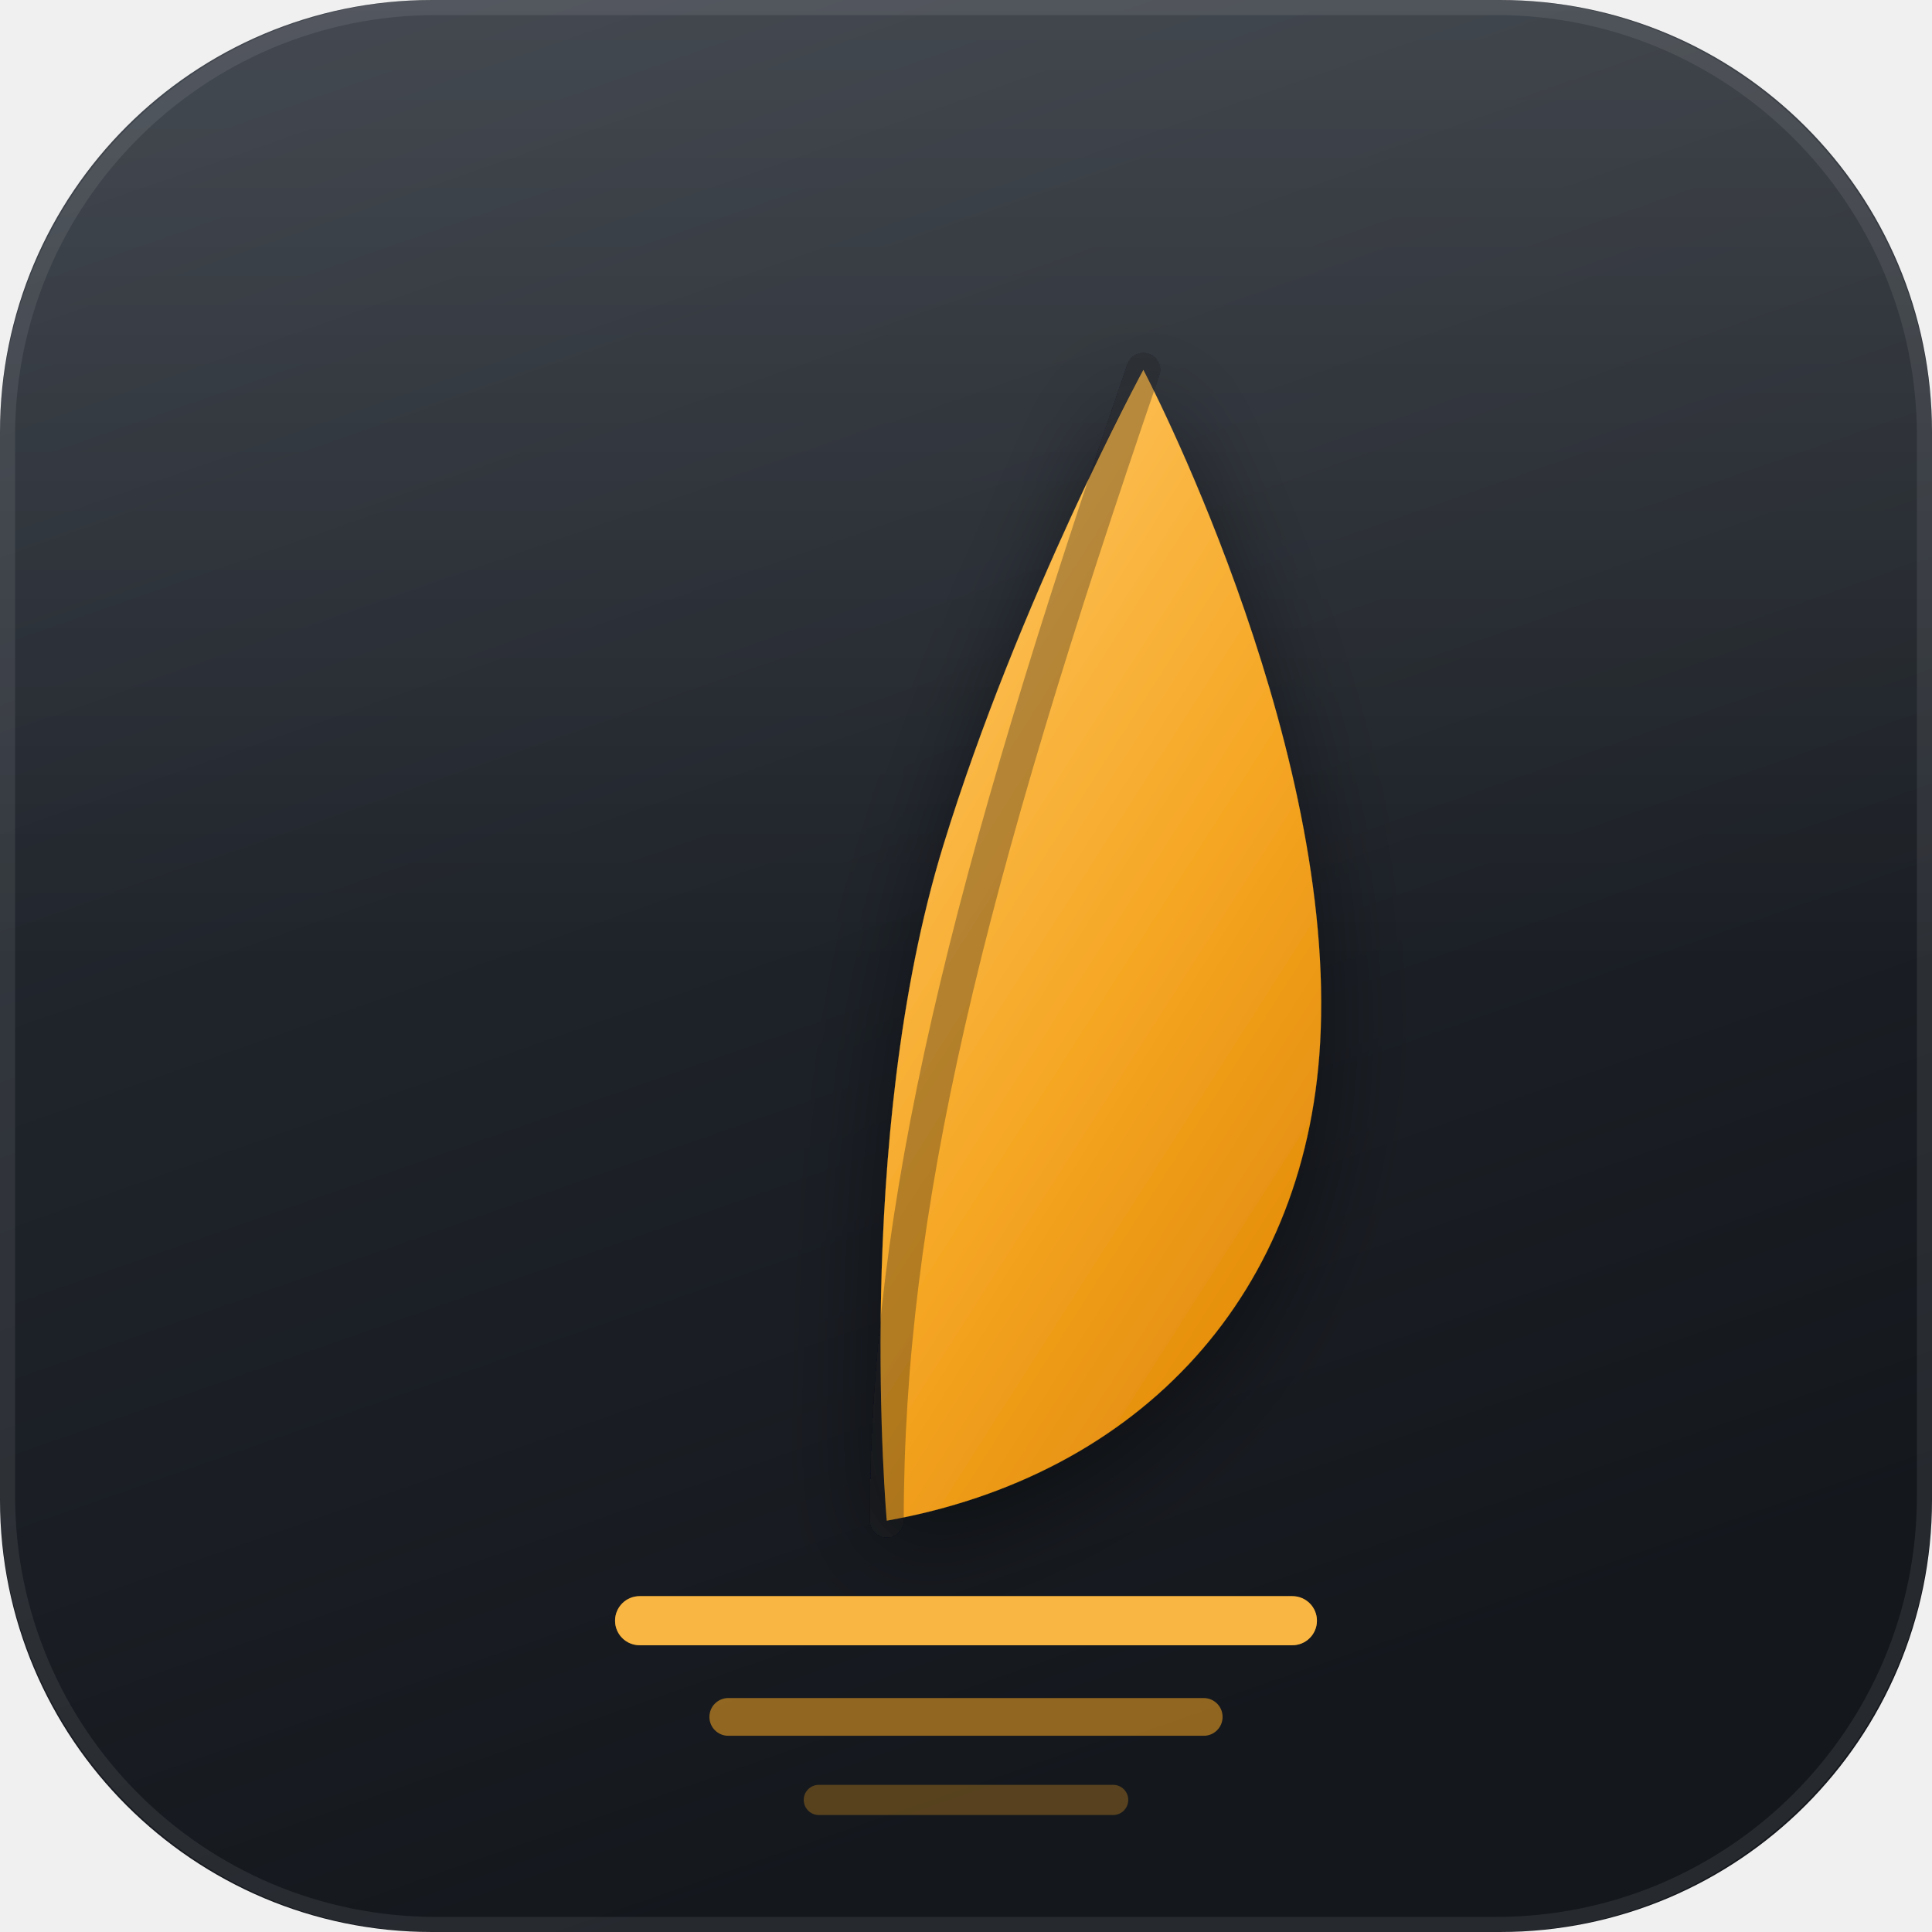
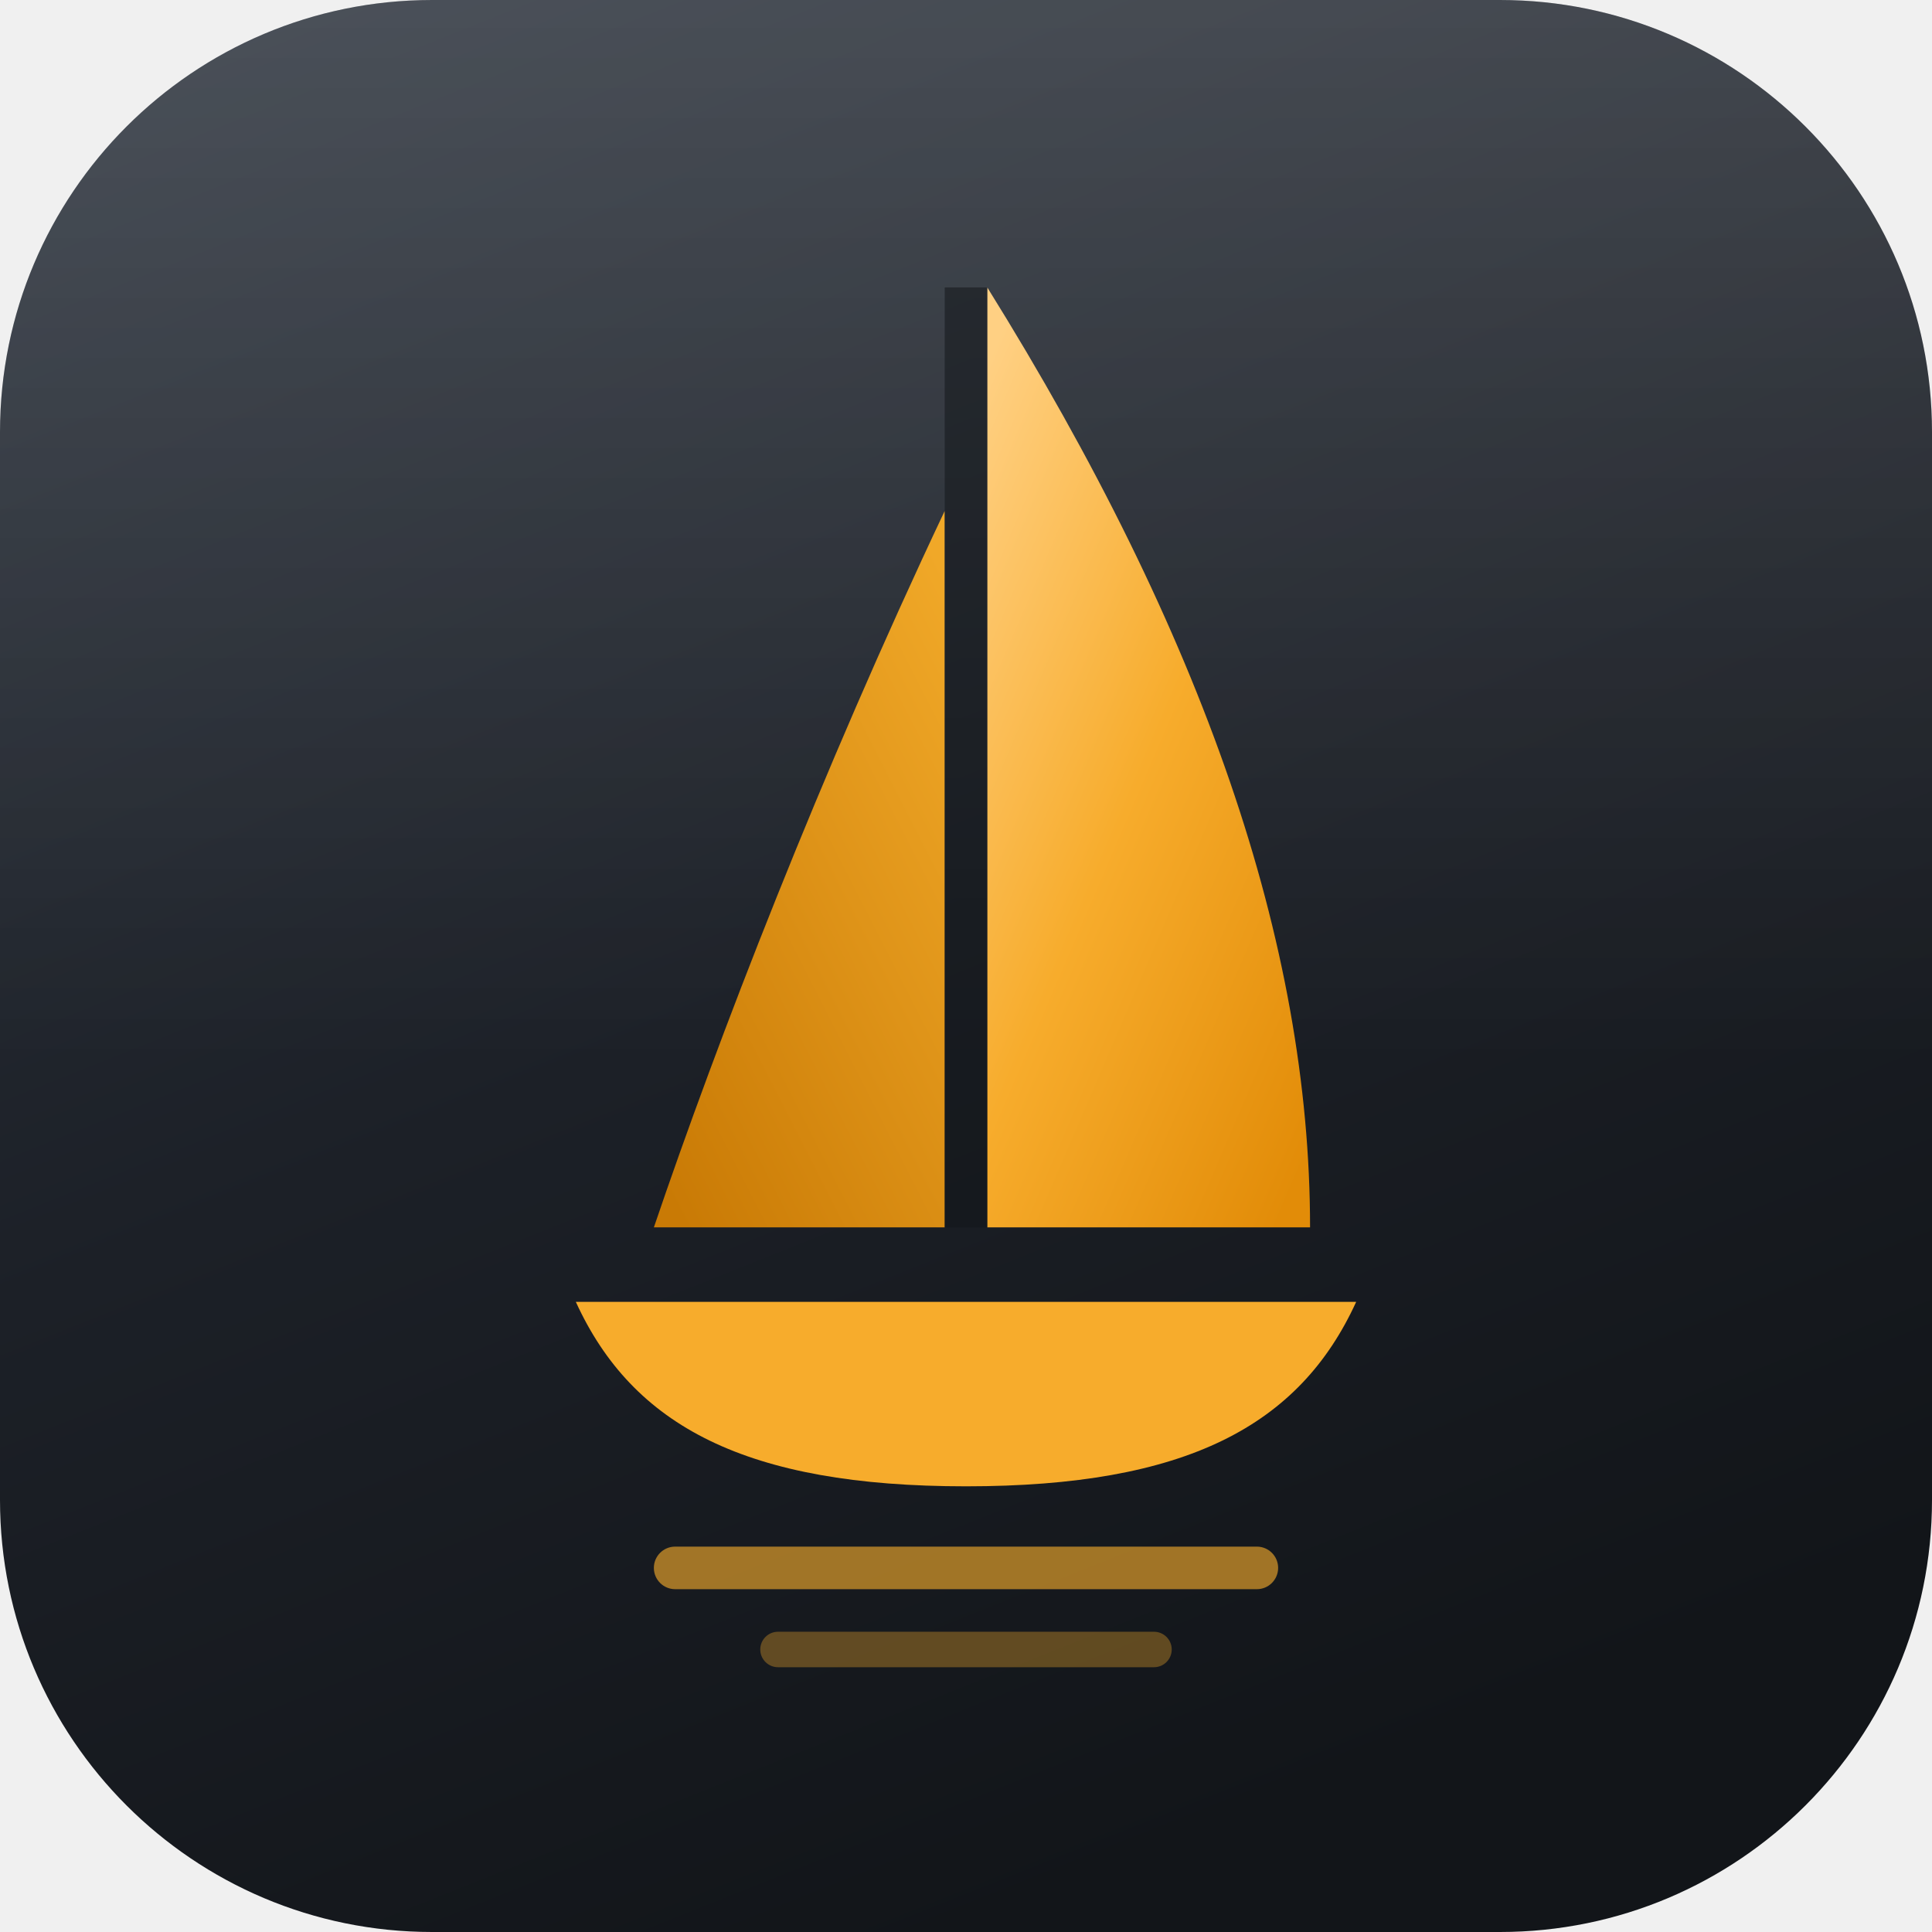
<svg xmlns="http://www.w3.org/2000/svg" width="1024" height="1024" viewBox="0 0 1024 1024">
  <defs>
-     <linearGradient id="fundo" x1="0" y1="0" x2="0.35" y2="1">
-       <stop offset="0" stop-color="#2A3039" />
-       <stop offset="1" stop-color="#14171C" />
+     <linearGradient id="fundo" x1="0.1" y1="0" x2="0.5" y2="1">
+       <stop offset="0" stop-color="#2E353F" />
+       <stop offset="0.55" stop-color="#1C2027" />
+       <stop offset="1" stop-color="#121519" />
    </linearGradient>
-     <linearGradient id="marca" x1="0.2" y1="0" x2="0.8" y2="1">
-       <stop offset="0" stop-color="#FFC661" />
-       <stop offset="0.55" stop-color="#F5A623" />
-       <stop offset="1" stop-color="#E08706" />
+     <linearGradient id="velaGrande" x1="0.1" y1="0" x2="0.9" y2="1">
+       <stop offset="0" stop-color="#FFD083" />
+       <stop offset="0.5" stop-color="#F7AC2C" />
+       <stop offset="1" stop-color="#E28C08" />
    </linearGradient>
-     <linearGradient id="brilho" x1="0" y1="0" x2="0" y2="1">
-       <stop offset="0" stop-color="#FFFFFF" stop-opacity="0.13" />
-       <stop offset="0.5" stop-color="#FFFFFF" stop-opacity="0" />
+     <linearGradient id="velaPequena" x1="0.9" y1="0" x2="0.1" y2="1">
+       <stop offset="0" stop-color="#F0A828" />
+       <stop offset="1" stop-color="#C97A05" />
    </linearGradient>
-     <filter id="sombra" x="-30%" y="-30%" width="160%" height="160%">
-       <feDropShadow dx="0" dy="14" stdDeviation="26" flood-color="#000000" flood-opacity="0.45" />
-     </filter>
+     <linearGradient id="brilhoTopo" x1="0" y1="0" x2="0" y2="0.55">
+       <stop offset="0" stop-color="#FFFFFF" stop-opacity="0.14" />
+       <stop offset="1" stop-color="#FFFFFF" stop-opacity="0" />
+     </linearGradient>
  </defs>
-   <rect x="0" y="0" width="1024" height="1024" rx="229" fill="url(#fundo)" />
-   <rect x="0" y="0" width="1024" height="1024" rx="229" fill="url(#brilho)" />
-   <rect x="4" y="4" width="1016" height="1016" rx="227" fill="none" stroke="#FFFFFF" stroke-opacity="0.08" stroke-width="8" />
-   <g filter="url(#sombra)">
-     <path d="M 606 196              C 606 196, 706 386, 700 546              C 695 686, 604 782, 470 806              L 470 806              C 470 806, 452 604, 500 448              C 540 318, 606 196, 606 196              Z" fill="url(#marca)" />
-     <path d="M 470 806 C 470 640, 512 470, 606 196" fill="none" stroke="#14171C" stroke-opacity="0.30" stroke-width="18" stroke-linecap="round" />
+   <rect width="1024" height="1024" rx="229" fill="url(#fundo)" />
+   <rect width="1024" height="1024" rx="229" fill="url(#brilhoTopo)" />
+   <g transform="translate(512 518) scale(0.94) translate(-512 -585)">
+     <path d="M 500 322            L 500 726            L 336 726            C 372 620, 430 470, 500 322 Z" fill="url(#velaPequena)" />
+     <path d="M 524 196            C 646 392, 706 566, 706 726            L 524 726 Z" fill="url(#velaGrande)" />
+     <rect x="500" y="196" width="24" height="530" fill="#121519" opacity="0.55" />
+     <path d="M 292 768 L 732 768 C 700 838, 636 872, 512 872 C 388 872, 324 838, 292 768 Z" fill="#F7AC2C" />
+     <rect x="336" y="906" width="352" height="24" rx="12" fill="#F7AC2C" opacity="0.62" />
+     <rect x="396" y="954" width="232" height="20" rx="10" fill="#F7AC2C" opacity="0.34" />
  </g>
-   <g fill="#F5A623">
-     <rect x="326" y="846" width="372" height="26" rx="13" />
-     <rect x="326" y="846" width="372" height="26" rx="13" fill="#FFC661" opacity="0.5" />
-   </g>
-   <rect x="376" y="900" width="272" height="20" rx="10" fill="#F5A623" opacity="0.55" />
-   <rect x="426" y="946" width="172" height="16" rx="8" fill="#F5A623" opacity="0.3" />
</svg>
